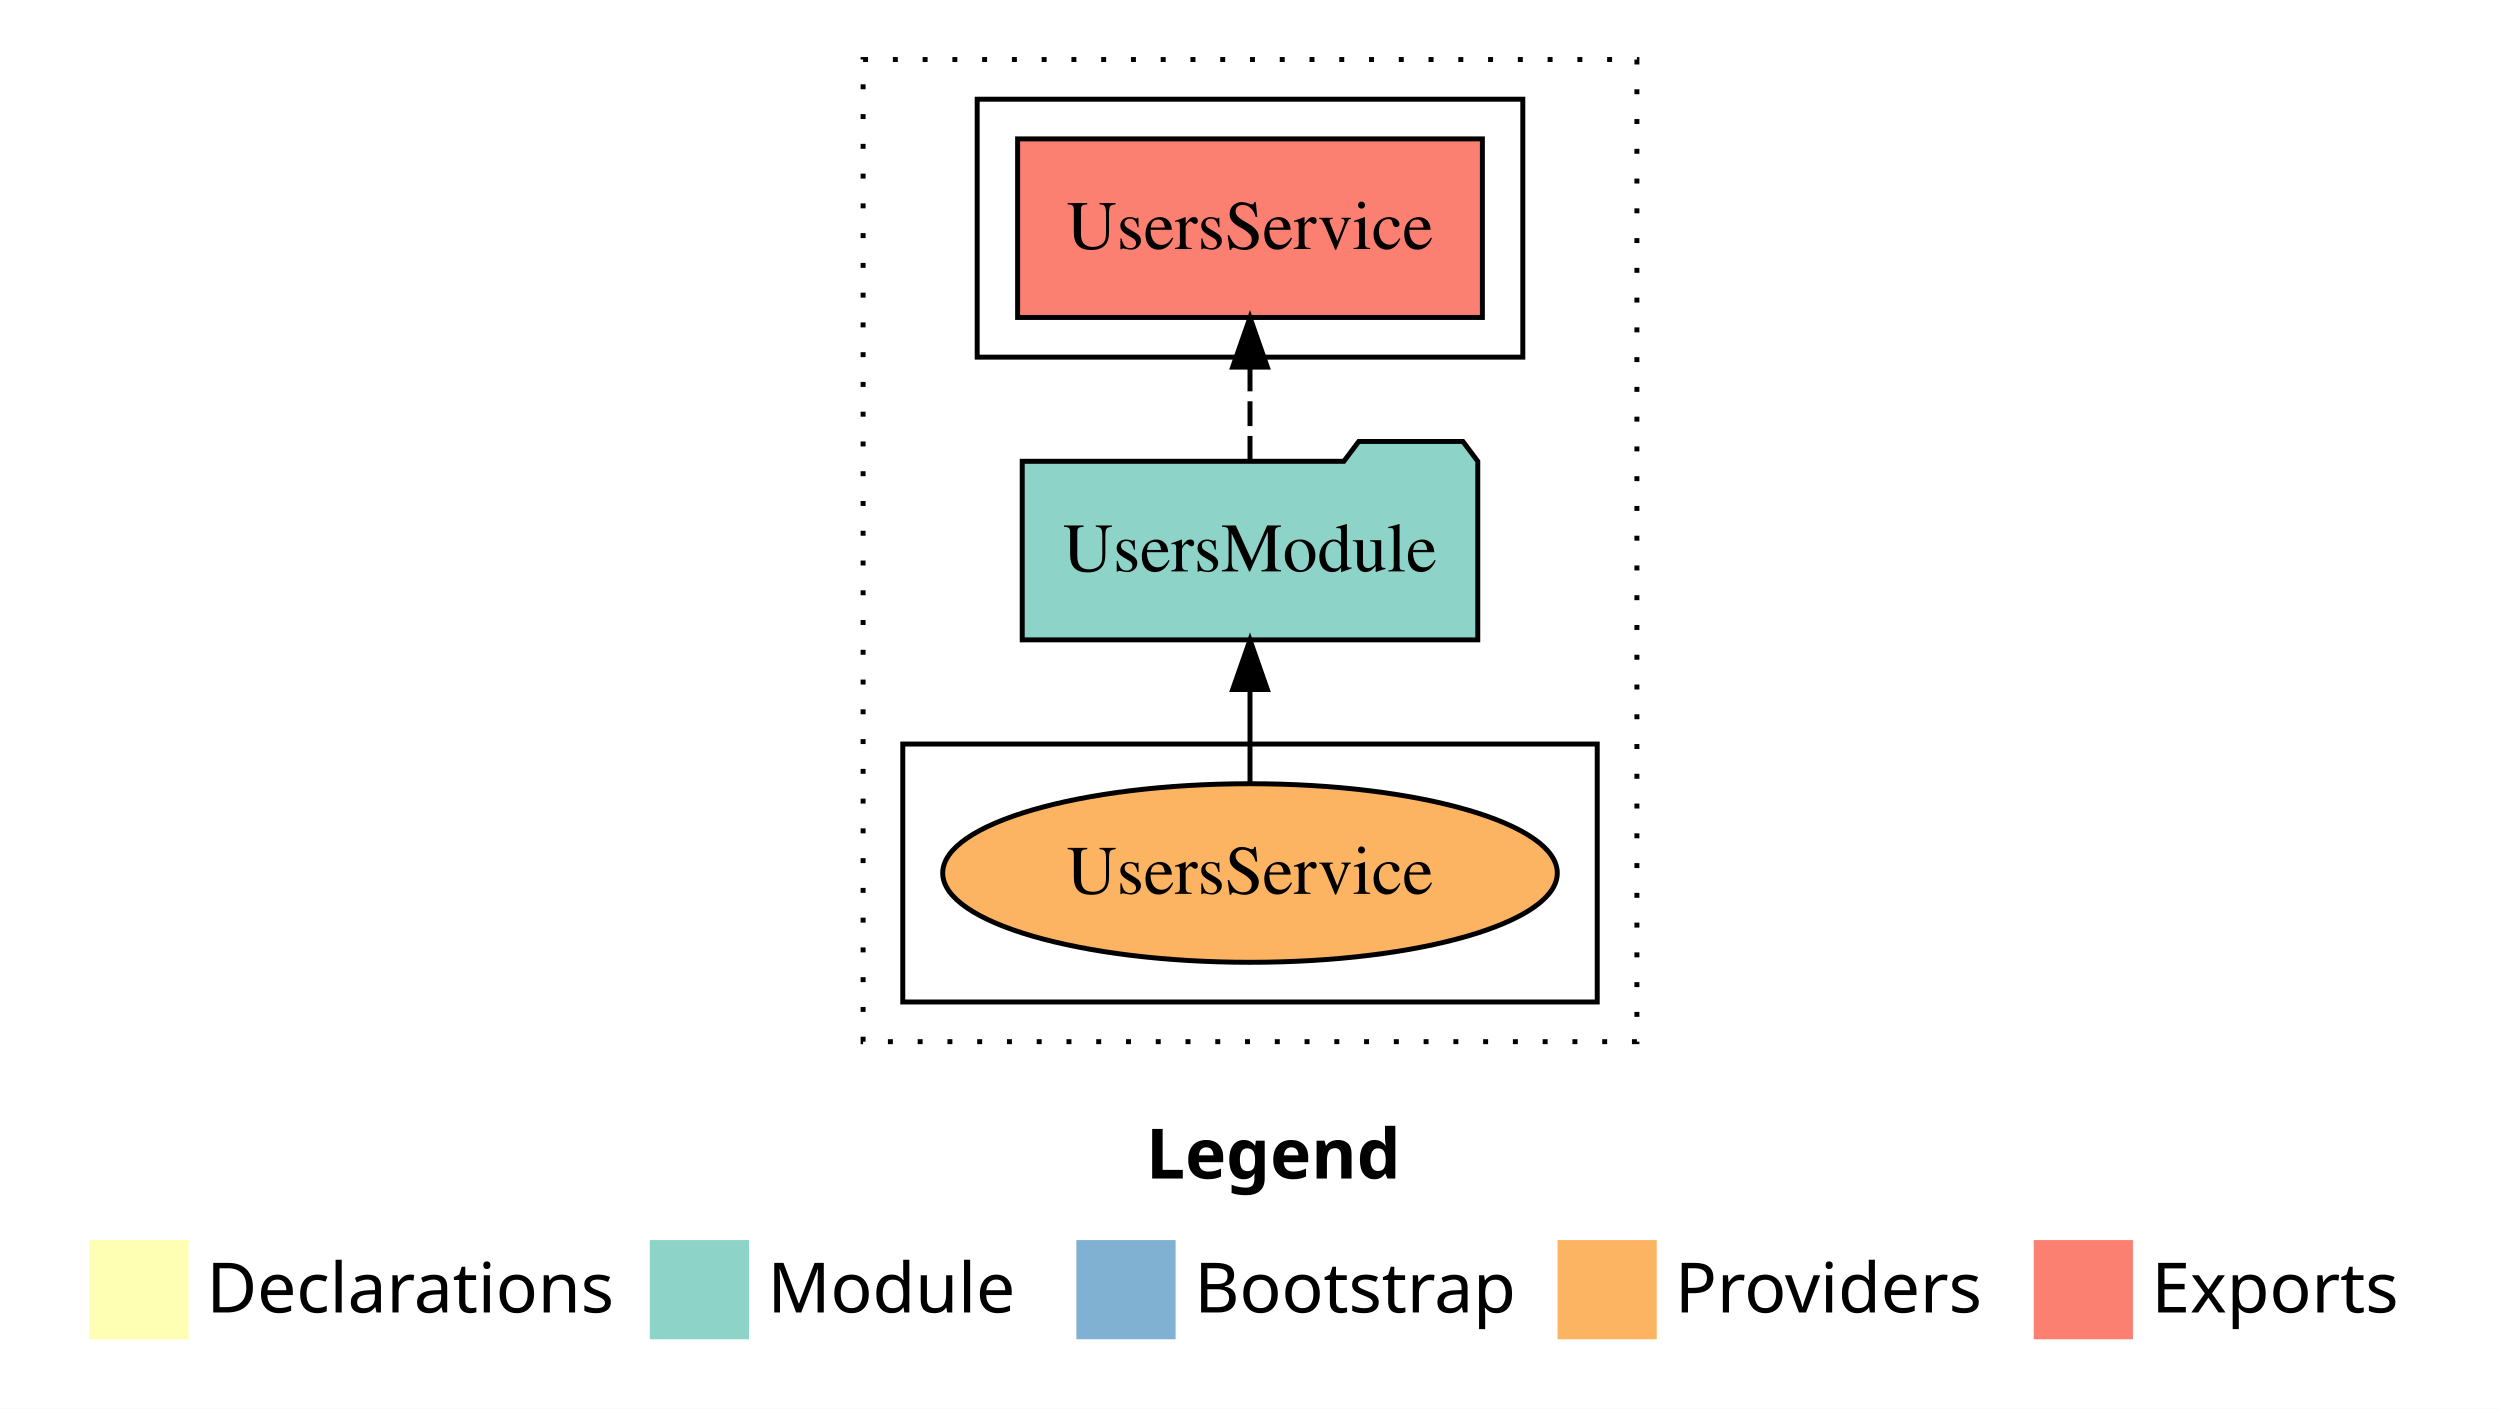
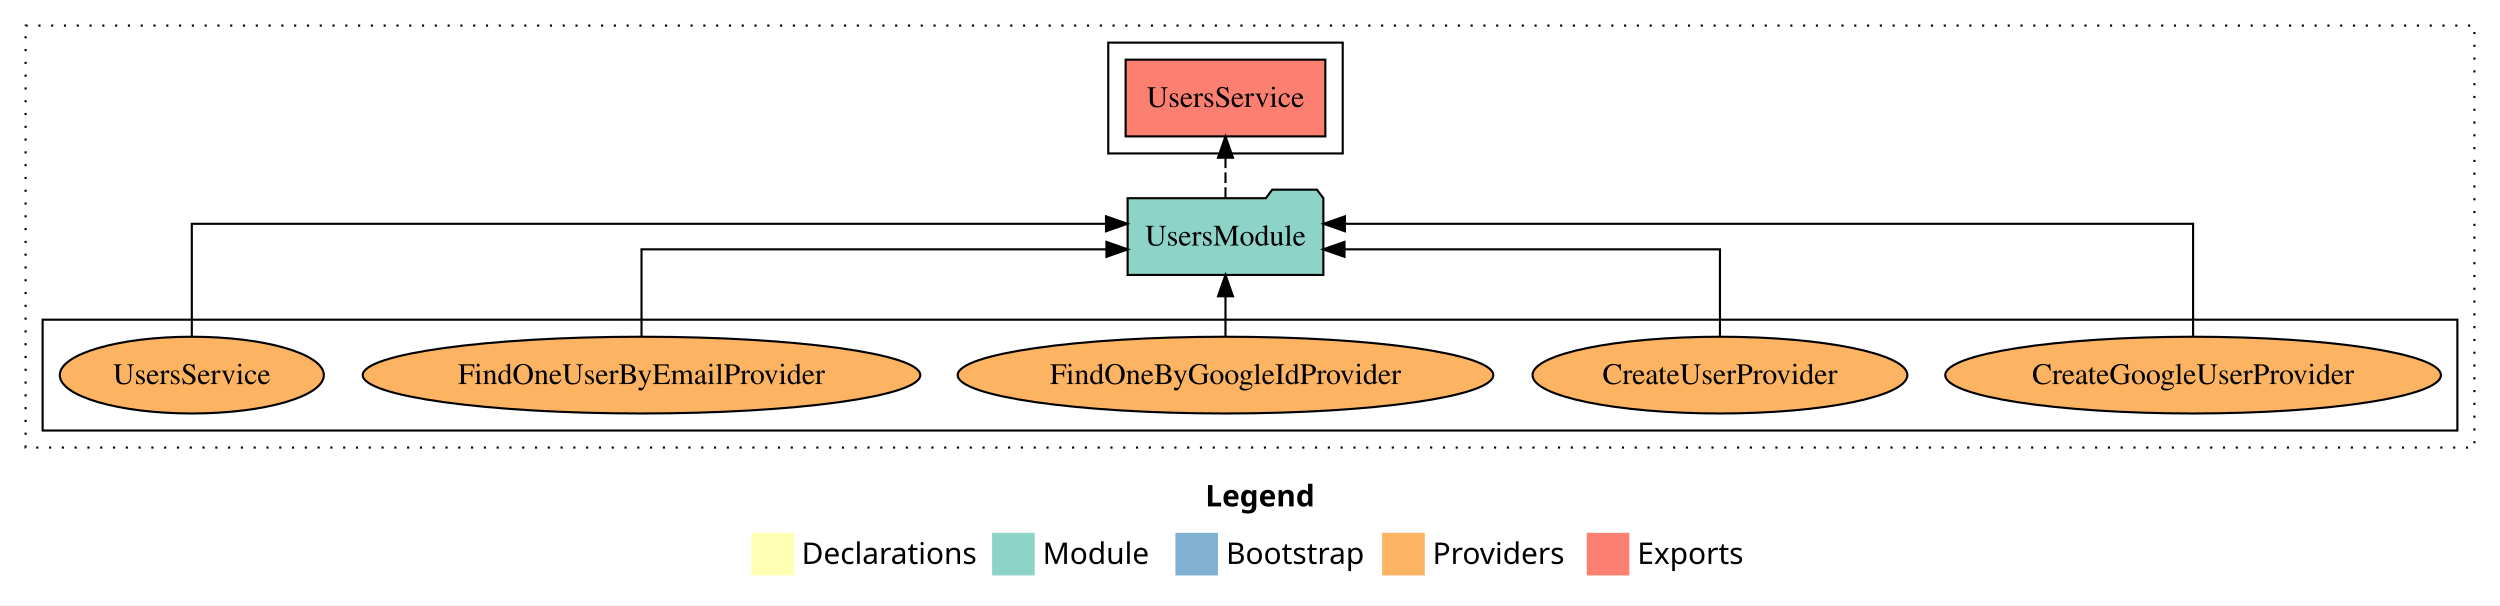
- <svg xmlns="http://www.w3.org/2000/svg" width="504pt" height="284pt" viewBox="0.00 0.00 504.00 284.00">
+ <svg xmlns="http://www.w3.org/2000/svg" width="1173pt" height="284pt" viewBox="0.00 0.00 1173.00 284.00">
  <g id="graph0" class="graph" transform="scale(1 1) rotate(0) translate(4 280)">
-     <polygon fill="white" stroke="transparent" points="-4,4 -4,-280 500,-280 500,4 -4,4" />
-     <text text-anchor="start" x="227.01" y="-42.4" font-family="Times-12" font-weight="bold" font-size="14.00">Legend</text>
-     <polygon fill="#ffffb3" stroke="transparent" points="14,-10 14,-30 34,-30 34,-10 14,-10" />
-     <text text-anchor="start" x="37.63" y="-15.4" font-family="Times-12" font-size="14.00">  Declarations</text>
-     <polygon fill="#8dd3c7" stroke="transparent" points="127,-10 127,-30 147,-30 147,-10 127,-10" />
-     <text text-anchor="start" x="150.73" y="-15.4" font-family="Times-12" font-size="14.00">  Module</text>
-     <polygon fill="#80b1d3" stroke="transparent" points="213,-10 213,-30 233,-30 233,-10 213,-10" />
-     <text text-anchor="start" x="236.78" y="-15.4" font-family="Times-12" font-size="14.00">  Bootstrap</text>
-     <polygon fill="#fdb462" stroke="transparent" points="310,-10 310,-30 330,-30 330,-10 310,-10" />
-     <text text-anchor="start" x="333.67" y="-15.4" font-family="Times-12" font-size="14.00">  Providers</text>
-     <polygon fill="#fb8072" stroke="transparent" points="406,-10 406,-30 426,-30 426,-10 406,-10" />
-     <text text-anchor="start" x="429.73" y="-15.4" font-family="Times-12" font-size="14.00">  Exports</text>
+     <polygon fill="white" stroke="transparent" points="-4,4 -4,-280 1169,-280 1169,4 -4,4" />
+     <text text-anchor="start" x="561.51" y="-42.4" font-family="Times-12" font-weight="bold" font-size="14.00">Legend</text>
+     <polygon fill="#ffffb3" stroke="transparent" points="348.5,-10 348.5,-30 368.5,-30 368.5,-10 348.5,-10" />
+     <text text-anchor="start" x="372.13" y="-15.4" font-family="Times-12" font-size="14.00">  Declarations</text>
+     <polygon fill="#8dd3c7" stroke="transparent" points="461.5,-10 461.5,-30 481.5,-30 481.5,-10 461.5,-10" />
+     <text text-anchor="start" x="485.23" y="-15.4" font-family="Times-12" font-size="14.00">  Module</text>
+     <polygon fill="#80b1d3" stroke="transparent" points="547.5,-10 547.5,-30 567.5,-30 567.5,-10 547.5,-10" />
+     <text text-anchor="start" x="571.28" y="-15.4" font-family="Times-12" font-size="14.00">  Bootstrap</text>
+     <polygon fill="#fdb462" stroke="transparent" points="644.5,-10 644.5,-30 664.5,-30 664.5,-10 644.5,-10" />
+     <text text-anchor="start" x="668.17" y="-15.4" font-family="Times-12" font-size="14.00">  Providers</text>
+     <polygon fill="#fb8072" stroke="transparent" points="740.5,-10 740.5,-30 760.5,-30 760.5,-10 740.5,-10" />
+     <text text-anchor="start" x="764.23" y="-15.4" font-family="Times-12" font-size="14.00">  Exports</text>
    <g id="clust1" class="cluster">
-       <polygon fill="none" stroke="black" stroke-dasharray="1,5" points="170,-70 170,-268 326,-268 326,-70 170,-70" />
+       <polygon fill="none" stroke="black" stroke-dasharray="1,5" points="8,-70 8,-268 1157,-268 1157,-70 8,-70" />
    </g>
    <g id="clust4" class="cluster">
-       <polygon fill="none" stroke="black" points="193,-208 193,-260 303,-260 303,-208 193,-208" />
+       <polygon fill="none" stroke="black" points="516,-208 516,-260 626,-260 626,-208 516,-208" />
    </g>
    <g id="clust6" class="cluster">
-       <polygon fill="none" stroke="black" points="178,-78 178,-130 318,-130 318,-78 178,-78" />
+       <polygon fill="none" stroke="black" points="16,-78 16,-130 1149,-130 1149,-78 16,-78" />
    </g>
    <g id="node1" class="node">
-       <polygon fill="#fb8072" stroke="black" points="294.85,-252 201.15,-252 201.15,-216 294.85,-216 294.85,-252" />
-       <text text-anchor="middle" x="248" y="-229.8" font-family="Times,serif" font-size="14.00">UsersService </text>
+       <polygon fill="#fb8072" stroke="black" points="617.85,-252 524.15,-252 524.15,-216 617.85,-216 617.85,-252" />
+       <text text-anchor="middle" x="571" y="-229.8" font-family="Times,serif" font-size="14.00">UsersService </text>
    </g>
    <g id="node2" class="node">
-       <polygon fill="#8dd3c7" stroke="black" points="293.92,-187 290.92,-191 269.92,-191 266.92,-187 202.08,-187 202.08,-151 293.92,-151 293.92,-187" />
-       <text text-anchor="middle" x="248" y="-164.8" font-family="Times,serif" font-size="14.00">UsersModule</text>
+       <polygon fill="#8dd3c7" stroke="black" points="616.92,-187 613.92,-191 592.92,-191 589.92,-187 525.08,-187 525.08,-151 616.92,-151 616.92,-187" />
+       <text text-anchor="middle" x="571" y="-164.8" font-family="Times,serif" font-size="14.00">UsersModule</text>
    </g>
    <g id="edge1" class="edge">
-       <path fill="none" stroke="black" stroke-dasharray="5,2" d="M248,-187.11C248,-187.11 248,-205.99 248,-205.99" />
-       <polygon fill="black" stroke="black" points="244.5,-205.99 248,-215.99 251.5,-205.99 244.5,-205.99" />
+       <path fill="none" stroke="black" stroke-dasharray="5,2" d="M571,-187.11C571,-187.11 571,-205.99 571,-205.99" />
+       <polygon fill="black" stroke="black" points="567.5,-205.99 571,-215.99 574.5,-205.99 567.5,-205.99" />
    </g>
    <g id="node3" class="node">
-       <ellipse fill="#fdb462" stroke="black" cx="248" cy="-104" rx="61.95" ry="18" />
-       <text text-anchor="middle" x="248" y="-99.8" font-family="Times,serif" font-size="14.00">UsersService</text>
+       <ellipse fill="#fdb462" stroke="black" cx="1025" cy="-104" rx="116.29" ry="18" />
+       <text text-anchor="middle" x="1025" y="-99.8" font-family="Times,serif" font-size="14.00">CreateGoogleUserProvider</text>
    </g>
    <g id="edge2" class="edge">
-       <path fill="none" stroke="black" d="M248,-122.11C248,-122.11 248,-140.99 248,-140.99" />
-       <polygon fill="black" stroke="black" points="244.5,-140.99 248,-150.99 251.5,-140.99 244.5,-140.99" />
+       <path fill="none" stroke="black" d="M1025,-122.28C1025,-143.32 1025,-175 1025,-175 1025,-175 627.03,-175 627.03,-175" />
+       <polygon fill="black" stroke="black" points="627.03,-171.5 617.03,-175 627.03,-178.5 627.03,-171.5" />
+     </g>
+     <g id="node4" class="node">
+       <ellipse fill="#fdb462" stroke="black" cx="803" cy="-104" rx="87.94" ry="18" />
+       <text text-anchor="middle" x="803" y="-99.8" font-family="Times,serif" font-size="14.00">CreateUserProvider</text>
+     </g>
+     <g id="edge3" class="edge">
+       <path fill="none" stroke="black" d="M803,-122.02C803,-139.37 803,-163 803,-163 803,-163 626.84,-163 626.84,-163" />
+       <polygon fill="black" stroke="black" points="626.84,-159.5 616.84,-163 626.84,-166.5 626.84,-159.5" />
+     </g>
+     <g id="node5" class="node">
+       <ellipse fill="#fdb462" stroke="black" cx="571" cy="-104" rx="125.65" ry="18" />
+       <text text-anchor="middle" x="571" y="-99.8" font-family="Times,serif" font-size="14.00">FindOneByGoogleIdProvider</text>
+     </g>
+     <g id="edge4" class="edge">
+       <path fill="none" stroke="black" d="M571,-122.11C571,-122.11 571,-140.99 571,-140.99" />
+       <polygon fill="black" stroke="black" points="567.5,-140.99 571,-150.99 574.5,-140.99 567.5,-140.99" />
+     </g>
+     <g id="node6" class="node">
+       <ellipse fill="#fdb462" stroke="black" cx="297" cy="-104" rx="130.8" ry="18" />
+       <text text-anchor="middle" x="297" y="-99.8" font-family="Times,serif" font-size="14.00">FindOneUserByEmailProvider</text>
+     </g>
+     <g id="edge5" class="edge">
+       <path fill="none" stroke="black" d="M297,-122.02C297,-139.37 297,-163 297,-163 297,-163 515.14,-163 515.14,-163" />
+       <polygon fill="black" stroke="black" points="515.14,-166.5 525.14,-163 515.14,-159.5 515.14,-166.5" />
+     </g>
+     <g id="node7" class="node">
+       <ellipse fill="#fdb462" stroke="black" cx="86" cy="-104" rx="61.95" ry="18" />
+       <text text-anchor="middle" x="86" y="-99.8" font-family="Times,serif" font-size="14.00">UsersService</text>
+     </g>
+     <g id="edge6" class="edge">
+       <path fill="none" stroke="black" d="M86,-122.28C86,-143.32 86,-175 86,-175 86,-175 514.94,-175 514.94,-175" />
+       <polygon fill="black" stroke="black" points="514.94,-178.5 524.94,-175 514.94,-171.5 514.94,-178.5" />
    </g>
  </g>
</svg>
